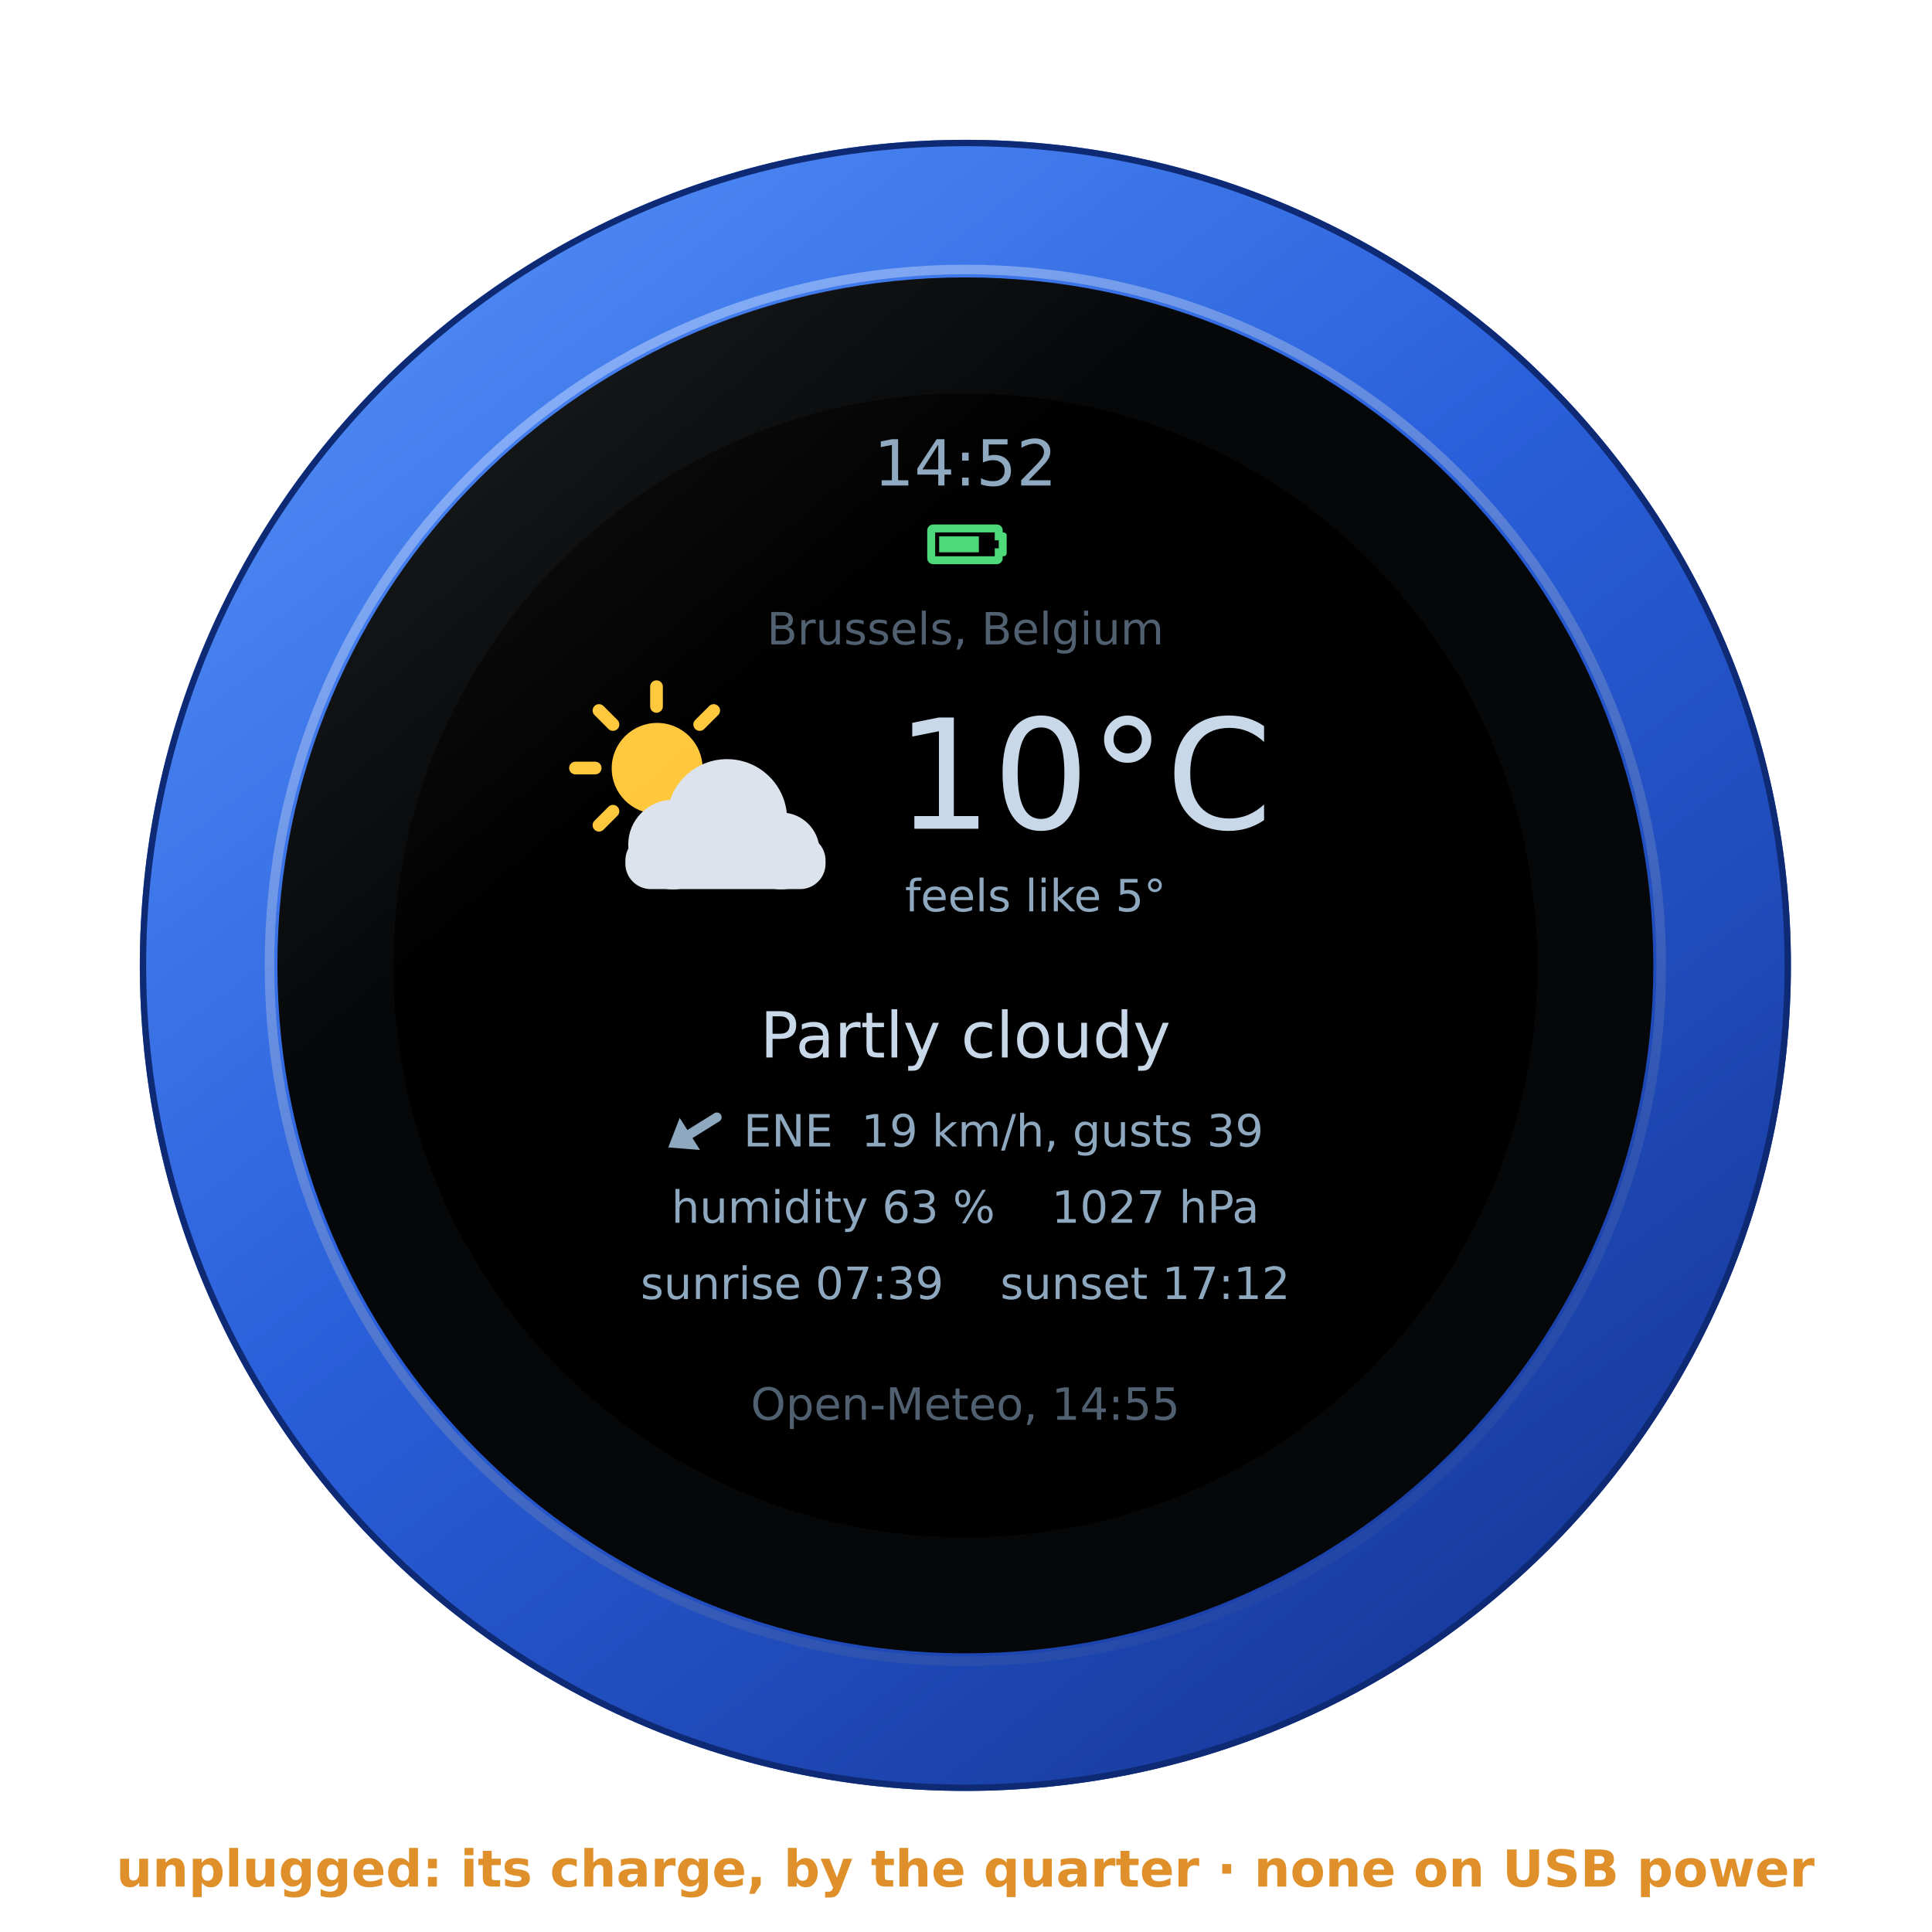
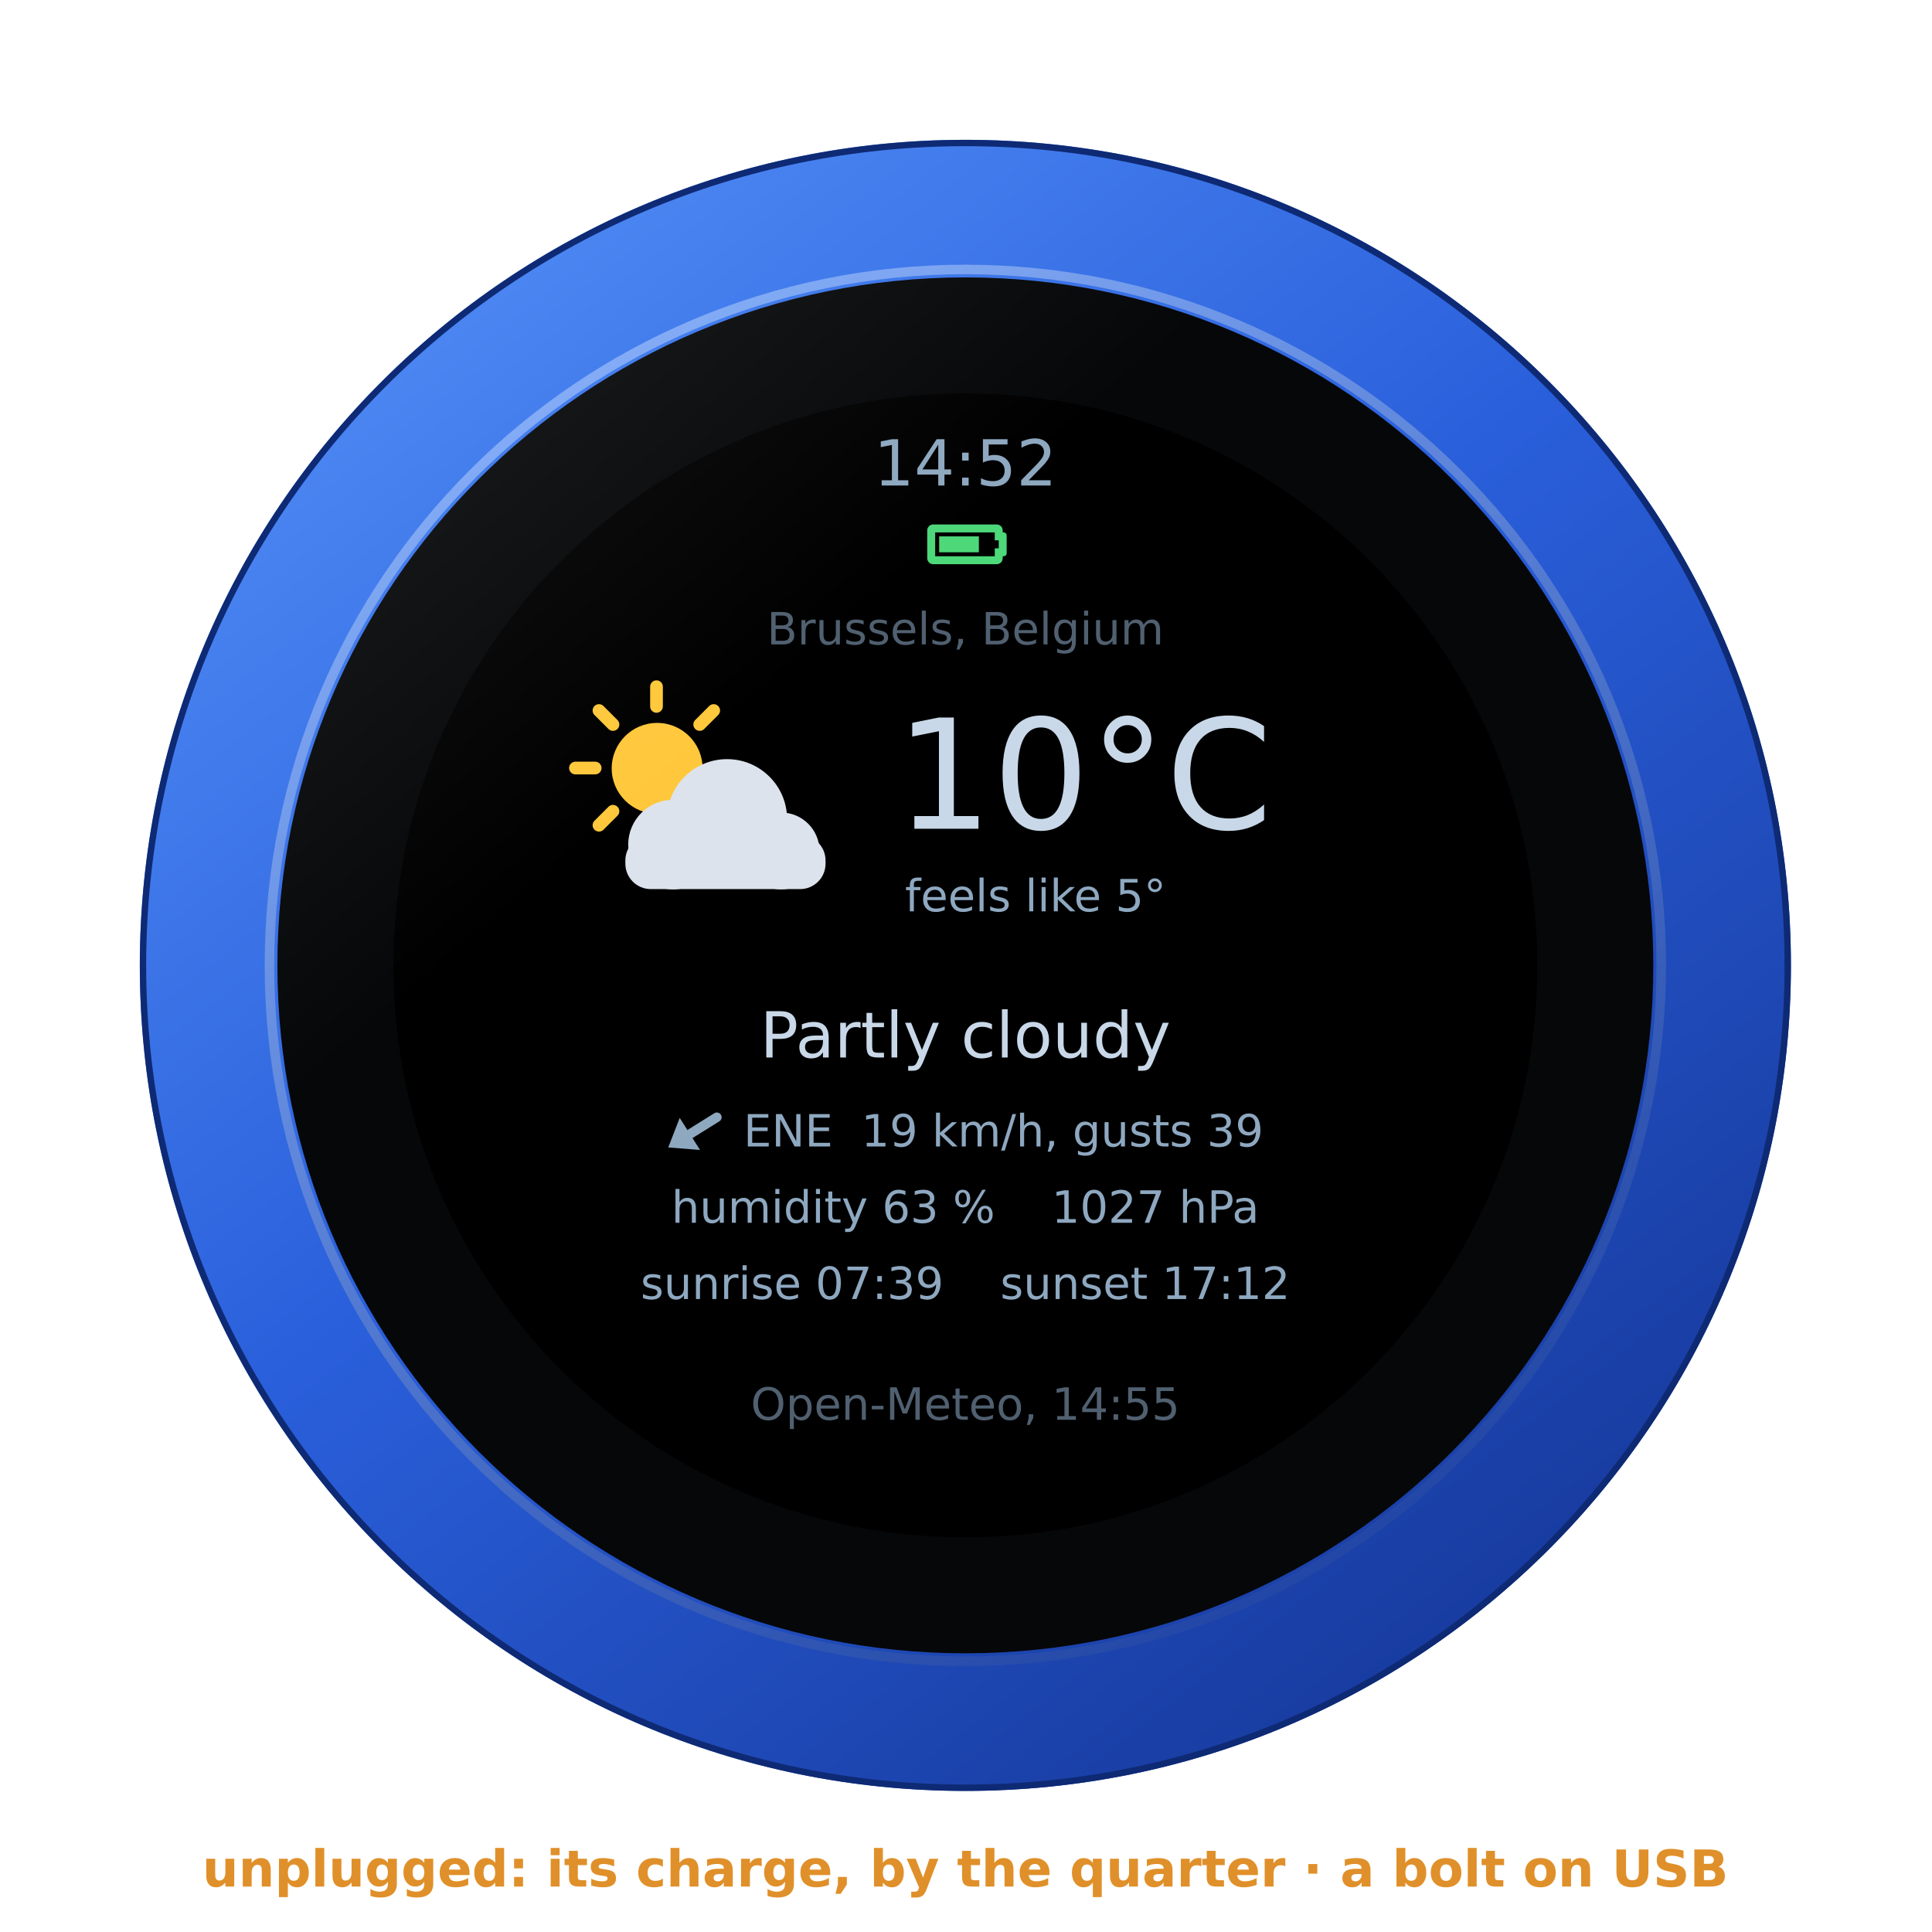
<svg xmlns="http://www.w3.org/2000/svg" viewBox="0 0 608 608" width="608" height="608" role="img" aria-label="On its own battery: the knob's charge under the time">
  <defs>
    <clipPath id="wx-08-glass">
      <circle cx="180" cy="180" r="180" />
    </clipPath>
    <linearGradient id="wx-08-alu" x1="0.15" y1="0.05" x2="0.85" y2="0.95">
      <stop offset="0" stop-color="#4F8BF5" />
      <stop offset="0.45" stop-color="#2A5FDB" />
      <stop offset="1" stop-color="#16389A" />
    </linearGradient>
    <linearGradient id="wx-08-chamfer" x1="0.2" y1="0" x2="0.8" y2="1">
      <stop offset="0" stop-color="#9CC0FF" />
      <stop offset="1" stop-color="#1B3F9E" />
    </linearGradient>
    <linearGradient id="wx-08-gloss" x1="0" y1="0" x2="0.6" y2="0.7">
      <stop offset="0" stop-color="#FFFFFF" stop-opacity="0.10" />
      <stop offset="0.5" stop-color="#FFFFFF" stop-opacity="0" />
    </linearGradient>
    <linearGradient id="wx-08-upd" x1="0" y1="0" x2="0" y2="1">
      <stop offset="0" stop-color="#262015" />
      <stop offset="1" stop-color="#0C0E13" />
    </linearGradient>
    <marker id="wx-08-arrow" viewBox="0 0 10 10" refX="7" refY="5" markerWidth="7" markerHeight="7" orient="auto-start-reverse">
      <path d="M0,1 L10,5 L0,9 z" fill="#E0902A" />
    </marker>
  </defs>
  <circle cx="303.8" cy="303.8" r="259.8" fill="url(#wx-08-alu)" />
  <circle cx="303.8" cy="303.8" r="258.8" fill="none" stroke="#0E2A74" stroke-width="2" />
  <circle cx="303.8" cy="303.8" r="219.0" fill="none" stroke="url(#wx-08-chamfer)" stroke-width="3" opacity="0.8" />
  <circle cx="303.8" cy="303.8" r="216.5" fill="#060709" />
  <g transform="translate(123.8,123.8)">
    <g clip-path="url(#wx-08-glass)">
      <rect x="0" y="0" width="360" height="360" fill="#000000" />
      <text xml:space="preserve" x="180.0" y="29.0" font-size="20" fill="#8EA8C0" font-family="DejaVu Sans,Verdana,sans-serif" font-weight="400" text-anchor="middle">14:52</text>
      <text xml:space="preserve" x="180.0" y="79.0" font-size="14" fill="#506070" font-family="DejaVu Sans,Verdana,sans-serif" font-weight="400" text-anchor="middle">Brussels, Belgium</text>
      <text xml:space="preserve" x="180.0" y="323.0" font-size="14" fill="#506070" font-family="DejaVu Sans,Verdana,sans-serif" font-weight="400" text-anchor="middle">Open-Meteo, 14:55</text>
      <line x1="82.8" y1="98.5" x2="82.8" y2="92.3" stroke="#FFC83C" stroke-width="4" stroke-linecap="round" />
      <line x1="96.4" y1="104.2" x2="100.8" y2="99.8" stroke="#FFC83C" stroke-width="4" stroke-linecap="round" />
      <line x1="102.1" y1="117.9" x2="108.3" y2="117.9" stroke="#FFC83C" stroke-width="4" stroke-linecap="round" />
      <line x1="96.4" y1="131.5" x2="100.8" y2="135.9" stroke="#FFC83C" stroke-width="4" stroke-linecap="round" />
      <line x1="82.8" y1="137.2" x2="82.8" y2="143.4" stroke="#FFC83C" stroke-width="4" stroke-linecap="round" />
      <line x1="69.1" y1="131.5" x2="64.7" y2="135.9" stroke="#FFC83C" stroke-width="4" stroke-linecap="round" />
      <line x1="63.5" y1="117.9" x2="57.3" y2="117.9" stroke="#FFC83C" stroke-width="4" stroke-linecap="round" />
      <line x1="69.1" y1="104.2" x2="64.7" y2="99.8" stroke="#FFC83C" stroke-width="4" stroke-linecap="round" />
      <circle cx="83" cy="118" r="14.3" fill="#FFC83C" />
      <circle cx="88" cy="142" r="14.1" fill="#DCE3EC" />
      <circle cx="105" cy="134" r="18.9" fill="#DCE3EC" />
      <circle cx="122" cy="144" r="12.1" fill="#DCE3EC" />
      <rect x="73" y="139" width="63" height="17" rx="8" fill="#DCE3EC" />
      <text x="158.0" y="137.0" font-size="48" fill="#C8D8E8" font-family="DejaVu Sans,Verdana,sans-serif" font-weight="400" text-anchor="start">10°C</text>
      <text x="161.0" y="163.0" font-size="14" fill="#8EA8C0" font-family="DejaVu Sans,Verdana,sans-serif" font-weight="400" text-anchor="start">feels like 5°</text>
      <text xml:space="preserve" x="180.0" y="209.0" font-size="20" fill="#C8D8E8" font-family="DejaVu Sans,Verdana,sans-serif" font-weight="400" text-anchor="middle">Partly cloudy</text>
      <text xml:space="preserve" x="192.0" y="237.0" font-size="14" fill="#8EA8C0" font-family="DejaVu Sans,Verdana,sans-serif" font-weight="400" text-anchor="middle">ENE  19 km/h, gusts 39</text>
      <line x1="101.8" y1="227.8" x2="92.5" y2="233.6" stroke="#8EA8C0" stroke-width="3" stroke-linecap="round" />
      <polygon points="86.5,237.3 96.5,238.1 90.1,228.0" fill="#8EA8C0" />
      <text xml:space="preserve" x="180.0" y="261.0" font-size="14" fill="#8EA8C0" font-family="DejaVu Sans,Verdana,sans-serif" font-weight="400" text-anchor="middle">humidity 63 %    1027 hPa</text>
      <text xml:space="preserve" x="180.0" y="285.0" font-size="14" fill="#8EA8C0" font-family="DejaVu Sans,Verdana,sans-serif" font-weight="400" text-anchor="middle">sunrise 07:39    sunset 17:12</text>
      <path transform="translate(168.0,37.5) scale(0.0390625)" d="M544 160v64h32v64h-32v64H64V160h480m16-64H48c-26.51 0-48 21.49-48 48v224c0 26.51 21.49 48 48 48h512c26.51 0 48-21.49 48-48v-16h8c13.255 0 24-10.745 24-24V184c0-13.255-10.745-24-24-24h-8v-16c0-26.51-21.49-48-48-48zM416 192H96v128h320V192z" fill="#4DD87A" />
    </g>
  </g>
  <circle cx="303.8" cy="303.8" r="216.5" fill="url(#wx-08-gloss)" />
-   <text x="303.8" y="593.7" font-size="16" fill="#E0902A" font-family="DejaVu Sans,Verdana,sans-serif" font-weight="700" text-anchor="middle">unplugged: its charge, by the quarter  ·  none on USB power</text>
+   <text x="303.8" y="593.7" font-size="16" fill="#E0902A" font-family="DejaVu Sans,Verdana,sans-serif" font-weight="700" text-anchor="middle">unplugged: its charge, by the quarter  ·  a bolt on USB</text>
</svg>
